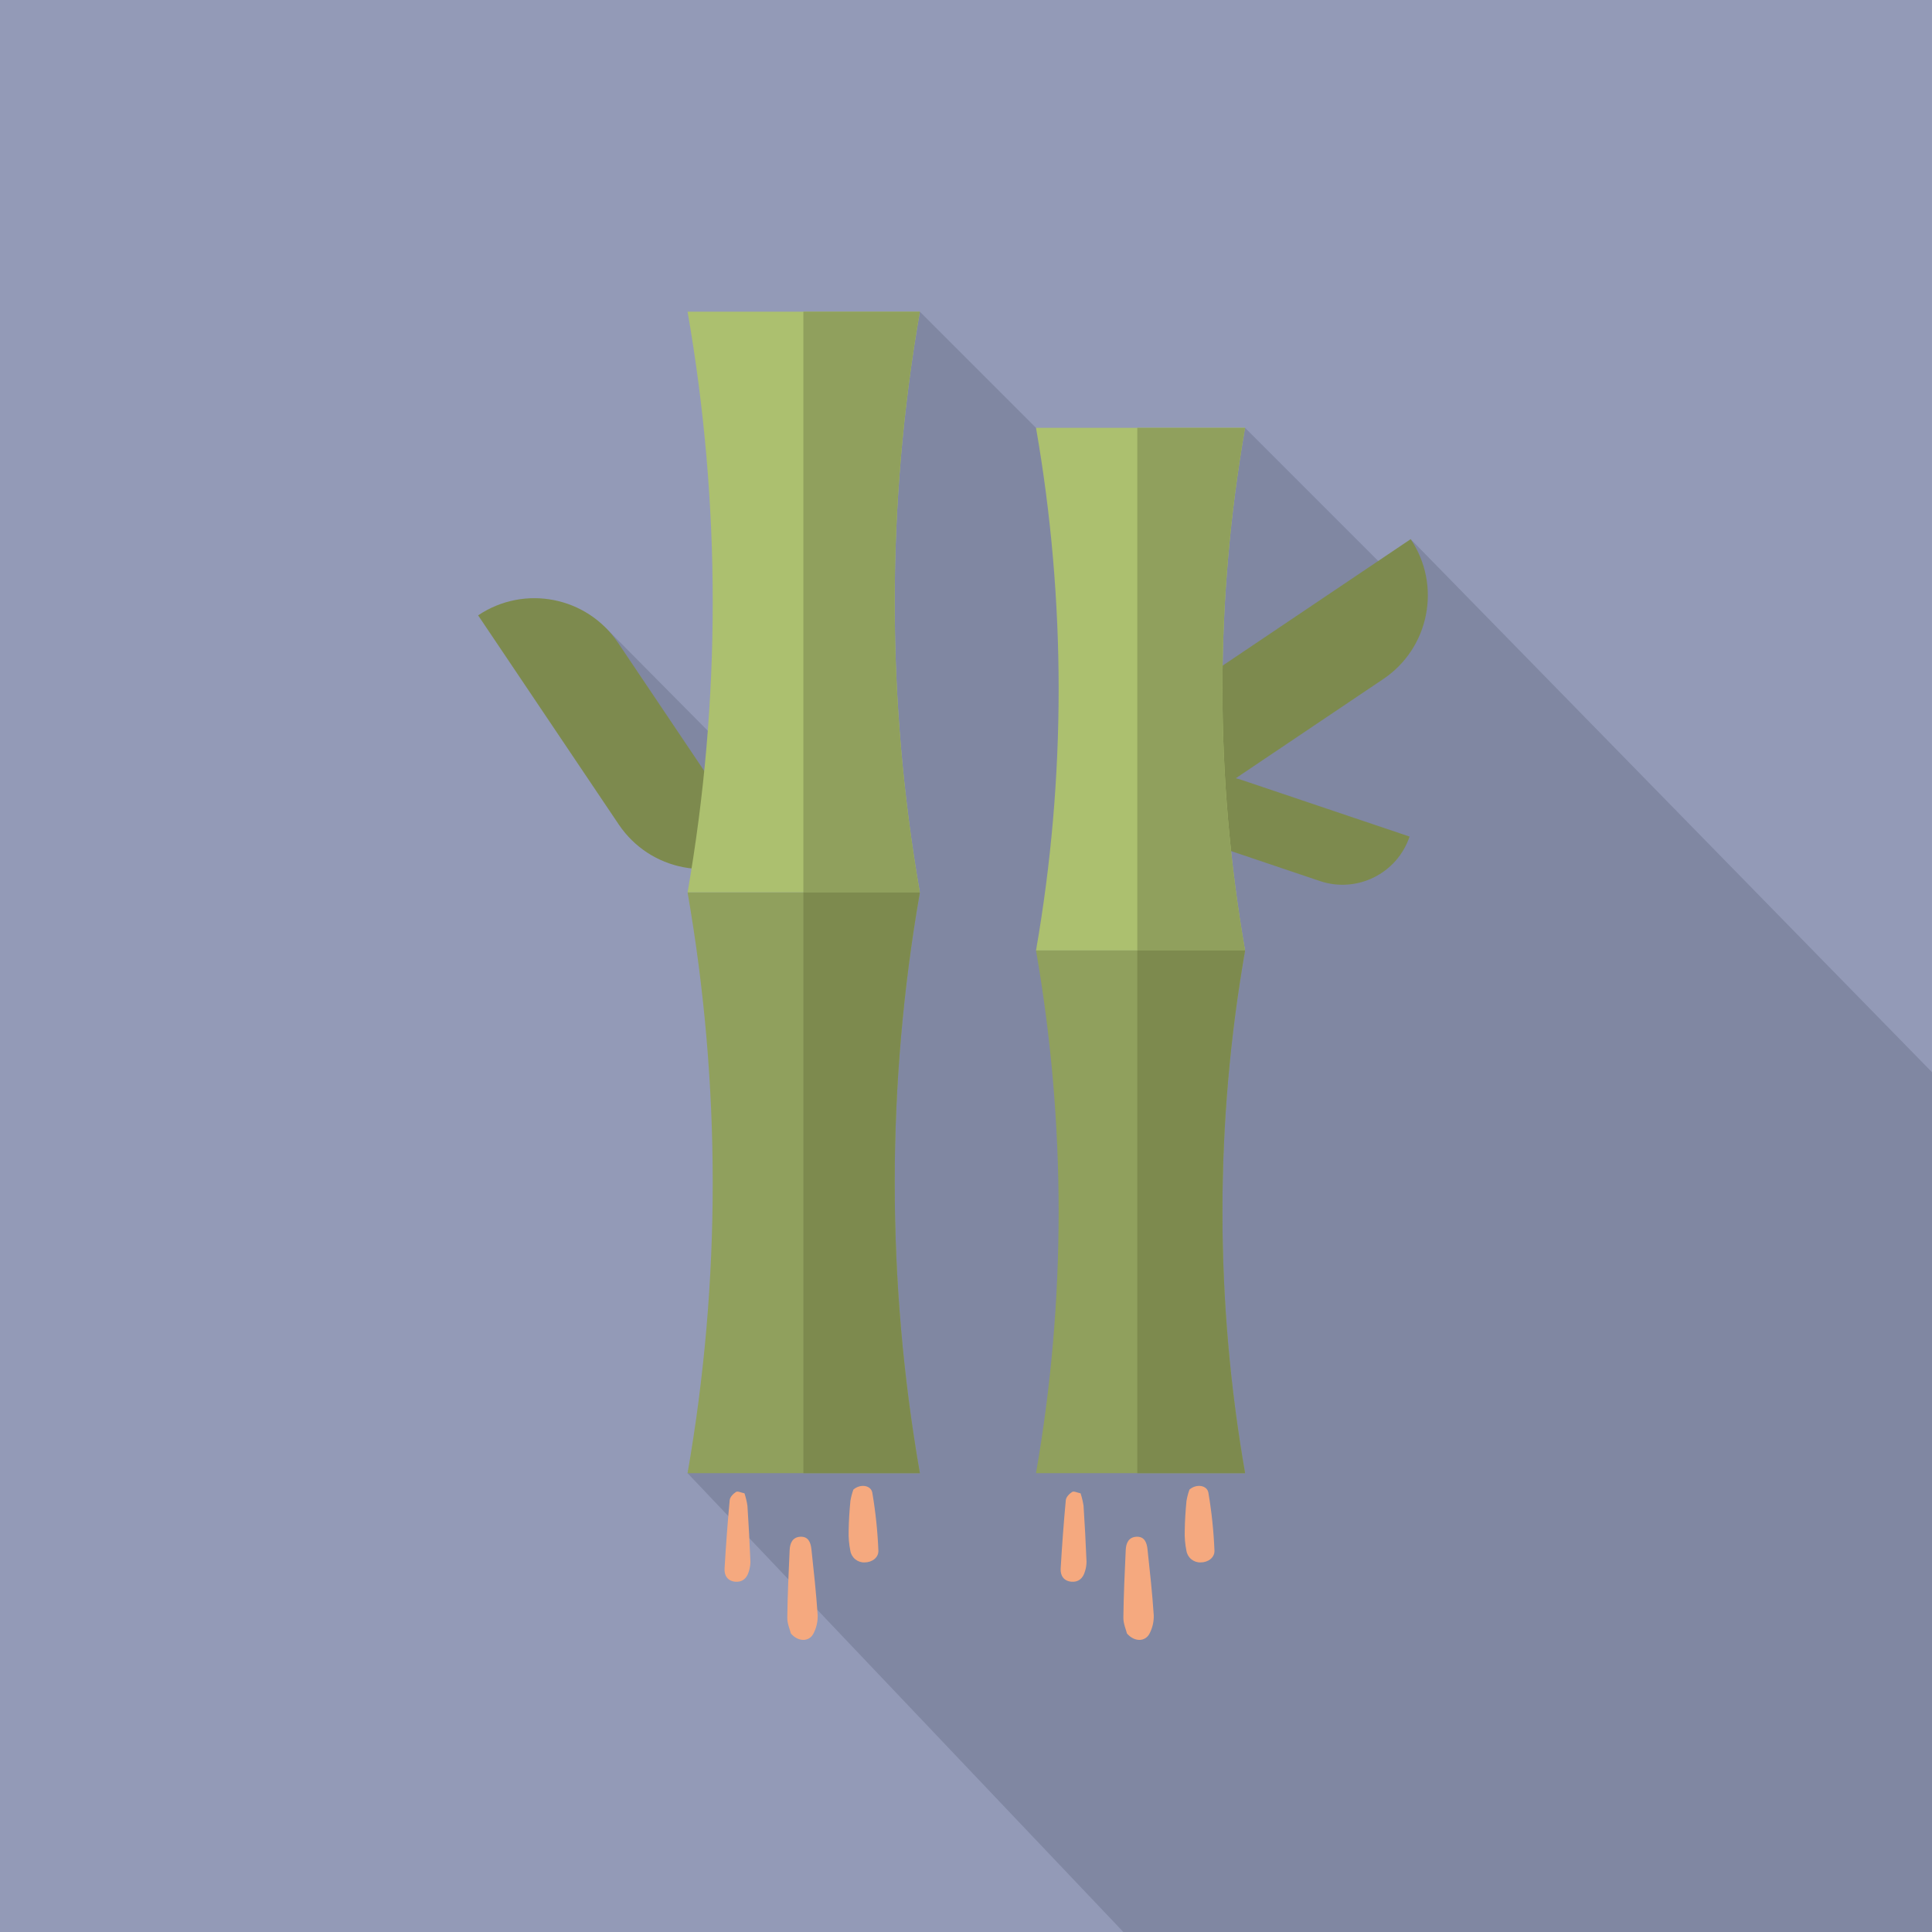
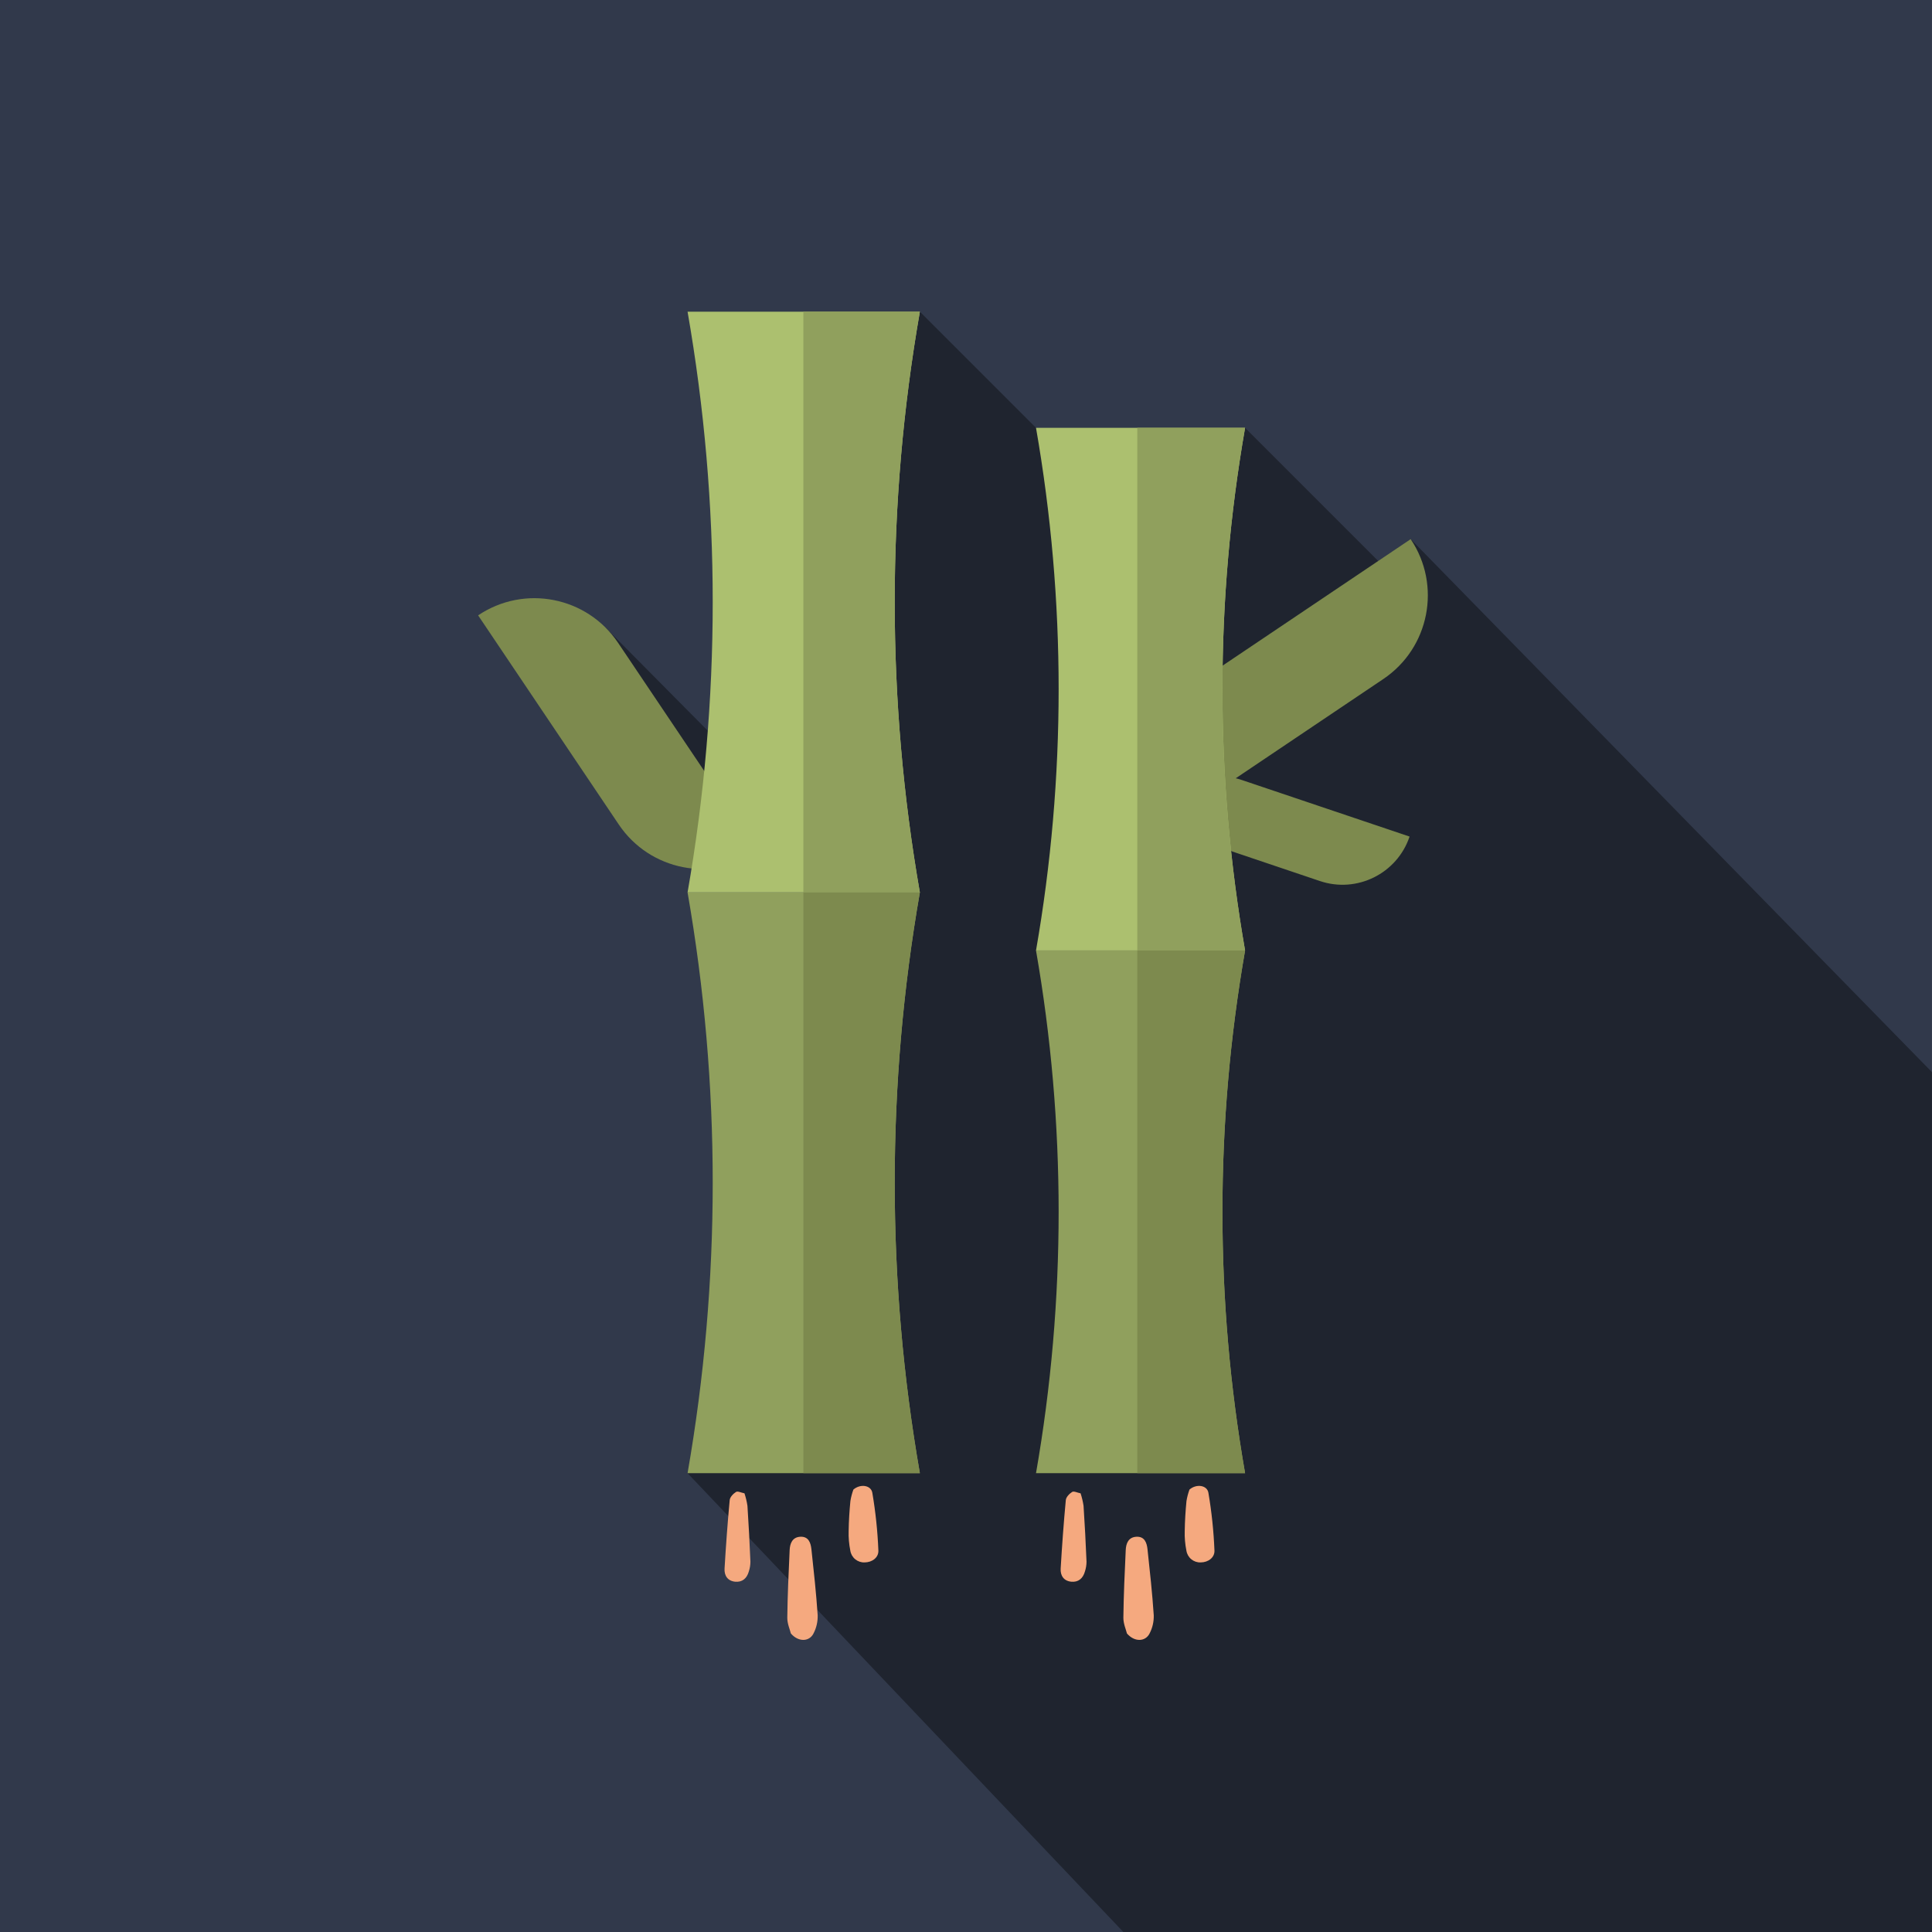
<svg xmlns="http://www.w3.org/2000/svg" width="69.484mm" height="69.484mm" viewBox="0 0 69.484 69.484" version="1.1" id="svg1" xml:space="preserve">
  <defs id="defs1">
    <filter style="color-interpolation-filters:sRGB" id="filter136" x="0" y="0" width="1" height="1">
      <feColorMatrix type="hueRotate" values="346" result="color1" id="feColorMatrix135" />
      <feColorMatrix type="saturate" values="0.443" result="color2" id="feColorMatrix136" />
    </filter>
    <clipPath id="clipPath5820" clipPathUnits="userSpaceOnUse">
      <ellipse id="path5822" style="fill:none;stroke:#000000;stroke-width:0.075;stroke-linecap:square;stroke-linejoin:round" transform="matrix(2.9758,2.8683,-2.6532,2.7526,-52.917,344.51)" cx="225.714" cy="275.219" rx="105.714" ry="114.286" />
    </clipPath>
    <mask maskUnits="userSpaceOnUse" id="mask144">
      <path style="fill:#8087a2;fill-opacity:1;stroke-width:1.95" d="M 182.213,390.406 300.647,508.077 C 415.732,496.054 507.414,391.209 510.667,282.091 L 373.848,142.88 l 2.613,17.008 -46.502,-46.506 -20.396,35.009 L 243.774,82.602 199.558,205.746 160.47,166.317 l 11.409,29.35 51.51,51.281 -17.382,61.261 z" id="path145" />
    </mask>
  </defs>
  <g id="layer1" transform="translate(-72.06832,-57.855)" style="display:none">
    <g id="layer2">
      <circle style="fill:#939ab7;fill-opacity:1;stroke-width:0.265" cx="106.81" cy="92.597" r="34.742" id="circle143" clip-path="none" />
      <circle style="fill:#6d7582;fill-opacity:0.684;stroke-width:1.95" cx="256" cy="256" r="256" id="circle142" transform="matrix(0.1357102,0,0,0.1357102,72.06833,57.85499)" clip-path="none" mask="url(#mask144)" />
    </g>
    <g id="g1" transform="matrix(0.1357102,0,0,0.1357102,72.06833,55.20916)" style="stroke-width:1.95;filter:url(#filter136)">
      <a id="a55" />
      <g id="g4" style="stroke-width:1.95">
        <path style="fill:#599b13;stroke-width:1.95" d="m 201.054,245.253 v 0 c -12.243,8.233 -28.843,4.984 -37.076,-7.259 l -37.271,-55.422 v 0 c 12.243,-8.233 28.843,-4.984 37.076,7.259 z" id="path2" />
        <path style="fill:#599b13;stroke-width:1.95" d="m 311.167,236.723 v 0 c -8.233,-12.243 -4.984,-28.843 7.259,-37.076 l 55.42,-37.271 v 0 c 8.233,12.243 4.984,28.843 -7.259,37.076 z" id="path3" />
        <path style="fill:#599b13;stroke-width:1.95" d="m 305.335,237.992 v 0 c 3.312,-9.818 13.955,-15.095 23.773,-11.783 l 44.446,14.988 v 0 c -3.312,9.818 -13.955,15.095 -23.773,11.783 z" id="path4" />
      </g>
      <path style="fill:#79d720;stroke-width:1.95" d="m 243.774,256 c -20.52,0 -41.041,0 -61.561,0 8.887,-50.916 8.887,-102.986 0,-153.902 20.52,0 41.041,0 61.561,0 -8.887,50.916 -8.887,102.986 0,153.902 z" id="path5" />
      <g id="g7" style="stroke-width:1.95">
        <path style="fill:#66b31b;stroke-width:1.95" d="m 243.774,102.098 c -10.29,0 -20.58,0 -30.87,0 V 256 c 10.29,0 20.58,0 30.87,0 -8.887,-50.916 -8.887,-102.986 0,-153.902 z" id="path6" />
        <path style="fill:#66b31b;stroke-width:1.95" d="m 243.774,409.902 c -20.52,0 -41.041,0 -61.561,0 8.887,-50.916 8.887,-102.986 0,-153.902 20.52,0 41.041,0 61.561,0 -8.887,50.916 -8.887,102.986 0,153.902 z" id="path7" />
      </g>
      <path style="fill:#599b13;stroke-width:1.95" d="m 243.774,256 c -10.29,0 -20.58,0 -30.87,0 v 153.902 c 10.29,0 20.58,0 30.87,0 -8.887,-50.916 -8.887,-102.986 0,-153.902 z" id="path8" />
      <path style="fill:#79d720;stroke-width:1.95" d="m 329.959,271.389 c -18.468,0 -36.936,0 -55.405,0 7.997,-45.823 7.997,-92.688 0,-138.511 18.468,0 36.936,0 55.405,0 -7.999,45.826 -7.999,92.688 0,138.511 z" id="path9" />
      <g id="g11" style="stroke-width:1.95">
        <path style="fill:#66b31b;stroke-width:1.95" d="m 329.959,132.879 c -9.521,0 -19.041,0 -28.562,0 V 271.39 c 9.521,0 19.041,0 28.562,0 -7.999,-45.824 -7.999,-92.686 0,-138.511 z" id="path10" />
        <path style="fill:#66b31b;stroke-width:1.95" d="m 329.959,409.902 c -18.468,0 -36.936,0 -55.405,0 7.997,-45.823 7.997,-92.688 0,-138.511 18.468,0 36.936,0 55.405,0 -7.999,45.823 -7.999,92.686 0,138.511 z" id="path11" />
      </g>
      <path style="fill:#599b13;stroke-width:1.95" d="m 329.959,271.389 c -9.521,0 -19.041,0 -28.562,0 V 409.9 c 9.521,0 19.041,0 28.562,0 -7.999,-45.823 -7.999,-92.686 0,-138.511 z" id="path12" />
      <g id="g12" style="stroke-width:1.95">
</g>
      <g id="g13" style="stroke-width:1.95">
</g>
      <g id="g14" style="stroke-width:1.95">
</g>
      <g id="g15" style="stroke-width:1.95">
</g>
      <g id="g16" style="stroke-width:1.95">
</g>
      <g id="g17" style="stroke-width:1.95">
</g>
      <g id="g18" style="stroke-width:1.95">
</g>
      <g id="g19" style="stroke-width:1.95">
</g>
      <g id="g20" style="stroke-width:1.95">
</g>
      <g id="g21" style="stroke-width:1.95">
</g>
      <g id="g22" style="stroke-width:1.95">
</g>
      <g id="g23" style="stroke-width:1.95">
</g>
      <g id="g24" style="stroke-width:1.95">
</g>
      <g id="g25" style="stroke-width:1.95">
</g>
      <g id="g26" style="stroke-width:1.95">
</g>
    </g>
    <g id="g141" style="fill:#f5a97f;fill-opacity:1" transform="translate(0,-2.645833)">
      <path d="m 100.512,119.25 c -0.033,-0.138 -0.131,-0.354 -0.129,-0.57 0.01,-0.811 0.047,-1.622 0.085,-2.433 0.011,-0.238 0.097,-0.461 0.381,-0.477 0.299,-0.017 0.377,0.218 0.402,0.449 0.086,0.791 0.172,1.583 0.225,2.377 0.006,0.225 -0.045,0.448 -0.148,0.648 -0.148,0.302 -0.539,0.324 -0.816,0.005 z" fill="#000000" id="path2-5" style="fill:#f5a97f;fill-opacity:1;stroke:none;stroke-width:0.138;stroke-opacity:1" />
      <path d="m 102.759,114.074 c 0.252,-0.218 0.634,-0.16 0.682,0.112 0.117,0.688 0.19,1.382 0.218,2.079 0.011,0.251 -0.221,0.426 -0.496,0.428 -0.122,0.005 -0.242,-0.036 -0.337,-0.114 -0.095,-0.078 -0.157,-0.188 -0.176,-0.309 -0.047,-0.234 -0.068,-0.472 -0.06,-0.71 0.005,-0.36 0.028,-0.72 0.063,-1.078 0.023,-0.139 0.059,-0.275 0.107,-0.408 z" fill="#000000" id="path3-3" style="fill:#f5a97f;fill-opacity:1;stroke:none;stroke-width:0.138;stroke-opacity:1" />
      <path d="m 98.843,114.207 c 0.048,0.147 0.084,0.297 0.107,0.45 0.044,0.67 0.08,1.341 0.107,2.012 -0.001,0.12 -0.021,0.238 -0.058,0.352 -0.07,0.244 -0.232,0.392 -0.494,0.365 -0.27,-0.028 -0.393,-0.222 -0.378,-0.473 0.049,-0.822 0.108,-1.643 0.185,-2.462 0.01,-0.107 0.127,-0.23 0.228,-0.293 0.06,-0.038 0.185,0.027 0.303,0.05 z" fill="#000000" id="path4-5" style="fill:#f5a97f;fill-opacity:1;stroke:none;stroke-width:0.138;stroke-opacity:1" />
      <path d="m 112.599,119.25 c -0.033,-0.138 -0.131,-0.354 -0.129,-0.57 0.01,-0.811 0.047,-1.622 0.085,-2.433 0.011,-0.238 0.097,-0.461 0.381,-0.477 0.299,-0.017 0.377,0.218 0.402,0.449 0.086,0.791 0.172,1.583 0.225,2.377 0.006,0.225 -0.045,0.448 -0.148,0.648 -0.148,0.302 -0.539,0.324 -0.816,0.005 z" fill="#000000" id="path139" style="fill:#f5a97f;fill-opacity:1;stroke:none;stroke-width:0.138;stroke-opacity:1" />
      <path d="m 114.846,114.074 c 0.252,-0.218 0.634,-0.16 0.682,0.112 0.117,0.688 0.19,1.382 0.218,2.079 0.011,0.251 -0.221,0.426 -0.496,0.428 -0.122,0.005 -0.242,-0.036 -0.337,-0.114 -0.095,-0.078 -0.157,-0.188 -0.176,-0.309 -0.047,-0.234 -0.068,-0.472 -0.06,-0.71 0.005,-0.36 0.028,-0.72 0.063,-1.078 0.023,-0.139 0.059,-0.275 0.107,-0.408 z" fill="#000000" id="path140" style="fill:#f5a97f;fill-opacity:1;stroke:none;stroke-width:0.138;stroke-opacity:1" />
      <path d="m 110.931,114.207 c 0.048,0.147 0.084,0.297 0.107,0.45 0.044,0.67 0.08,1.341 0.107,2.012 -0.001,0.12 -0.021,0.238 -0.058,0.352 -0.07,0.244 -0.232,0.392 -0.494,0.365 -0.27,-0.028 -0.393,-0.222 -0.378,-0.473 0.049,-0.822 0.108,-1.643 0.185,-2.462 0.01,-0.107 0.127,-0.23 0.228,-0.293 0.06,-0.038 0.185,0.027 0.303,0.05 z" fill="#000000" id="path141" style="fill:#f5a97f;fill-opacity:1;stroke:none;stroke-width:0.138;stroke-opacity:1" />
    </g>
  </g>
  <g id="g55" transform="translate(-72.06832,-57.855)">
    <g id="g2">
-       <rect style="font-variation-settings:'wght' 585;fill:#939ab7;stroke-width:0.5;fill-opacity:1" id="rect55" width="69.484" height="69.484" x="72.068" y="57.855" />
-       <path style="fill:#8087a2;fill-opacity:1;stroke-width:0.265" d="m 96.796,110.837 15.674,16.502 29.082,0 0,-30.923 -18.749,-19.171 0.355,2.308 -6.311,-6.311 -2.768,4.751 -8.928,-8.928 -6.001,16.712 -5.305,-5.351 1.548,3.983 6.99,6.959 -2.359,8.314 z" id="path55" />
+       <rect style="font-variation-settings:'wght' 585;fill:#31394b;stroke-width:0.5;fill-opacity:1" id="rect55" width="69.484" height="69.484" x="72.068" y="57.855" clip-path="none" />
+       <path style="fill:#000000;fill-opacity:0.378;stroke-width:0.265" d="m 96.796,110.837 15.674,16.502 29.082,0 0,-30.923 -18.749,-19.171 0.355,2.308 -6.311,-6.311 -2.768,4.751 -8.928,-8.928 -6.001,16.712 -5.305,-5.351 1.548,3.983 6.99,6.959 -2.359,8.314 z" id="path55" clip-path="none" />
    </g>
    <g id="g49" transform="matrix(0.1357102,0,0,0.1357102,72.06833,55.20916)" style="stroke-width:1.95;filter:url(#filter136)">
      <a id="a2" />
      <g id="g27" style="stroke-width:1.95">
        <path style="fill:#599b13;stroke-width:1.95" d="m 201.054,245.253 v 0 c -12.243,8.233 -28.843,4.984 -37.076,-7.259 l -37.271,-55.422 v 0 c 12.243,-8.233 28.843,-4.984 37.076,7.259 z" id="path13" />
        <path style="fill:#599b13;stroke-width:1.95" d="m 311.167,236.723 v 0 c -8.233,-12.243 -4.984,-28.843 7.259,-37.076 l 55.42,-37.271 v 0 c 8.233,12.243 4.984,28.843 -7.259,37.076 z" id="path14" />
        <path style="fill:#599b13;stroke-width:1.95" d="m 305.335,237.992 v 0 c 3.312,-9.818 13.955,-15.095 23.773,-11.783 l 44.446,14.988 v 0 c -3.312,9.818 -13.955,15.095 -23.773,11.783 z" id="path15" />
      </g>
      <path style="fill:#79d720;stroke-width:1.95" d="m 243.774,256 c -20.52,0 -41.041,0 -61.561,0 8.887,-50.916 8.887,-102.986 0,-153.902 20.52,0 41.041,0 61.561,0 -8.887,50.916 -8.887,102.986 0,153.902 z" id="path27" />
      <g id="g29" style="stroke-width:1.95">
        <path style="fill:#66b31b;stroke-width:1.95" d="m 243.774,102.098 c -10.29,0 -20.58,0 -30.87,0 V 256 c 10.29,0 20.58,0 30.87,0 -8.887,-50.916 -8.887,-102.986 0,-153.902 z" id="path28" />
        <path style="fill:#66b31b;stroke-width:1.95" d="m 243.774,409.902 c -20.52,0 -41.041,0 -61.561,0 8.887,-50.916 8.887,-102.986 0,-153.902 20.52,0 41.041,0 61.561,0 -8.887,50.916 -8.887,102.986 0,153.902 z" id="path29" />
      </g>
      <path style="fill:#599b13;stroke-width:1.95" d="m 243.774,256 c -10.29,0 -20.58,0 -30.87,0 v 153.902 c 10.29,0 20.58,0 30.87,0 -8.887,-50.916 -8.887,-102.986 0,-153.902 z" id="path30" />
      <path style="fill:#79d720;stroke-width:1.95" d="m 329.959,271.389 c -18.468,0 -36.936,0 -55.405,0 7.997,-45.823 7.997,-92.688 0,-138.511 18.468,0 36.936,0 55.405,0 -7.999,45.826 -7.999,92.688 0,138.511 z" id="path31" />
      <g id="g33" style="stroke-width:1.95">
        <path style="fill:#66b31b;stroke-width:1.95" d="m 329.959,132.879 c -9.521,0 -19.041,0 -28.562,0 V 271.39 c 9.521,0 19.041,0 28.562,0 -7.999,-45.824 -7.999,-92.686 0,-138.511 z" id="path32" />
        <path style="fill:#66b31b;stroke-width:1.95" d="m 329.959,409.902 c -18.468,0 -36.936,0 -55.405,0 7.997,-45.823 7.997,-92.688 0,-138.511 18.468,0 36.936,0 55.405,0 -7.999,45.823 -7.999,92.686 0,138.511 z" id="path33" />
      </g>
      <path style="fill:#599b13;stroke-width:1.95" d="m 329.959,271.389 c -9.521,0 -19.041,0 -28.562,0 V 409.9 c 9.521,0 19.041,0 28.562,0 -7.999,-45.823 -7.999,-92.686 0,-138.511 z" id="path34" />
      <g id="g34" style="stroke-width:1.95">
</g>
      <g id="g35" style="stroke-width:1.95">
</g>
      <g id="g36" style="stroke-width:1.95">
</g>
      <g id="g37" style="stroke-width:1.95">
</g>
      <g id="g38" style="stroke-width:1.95">
</g>
      <g id="g39" style="stroke-width:1.95">
</g>
      <g id="g40" style="stroke-width:1.95">
</g>
      <g id="g41" style="stroke-width:1.95">
</g>
      <g id="g42" style="stroke-width:1.95">
</g>
      <g id="g43" style="stroke-width:1.95">
</g>
      <g id="g44" style="stroke-width:1.95">
</g>
      <g id="g45" style="stroke-width:1.95">
</g>
      <g id="g46" style="stroke-width:1.95">
</g>
      <g id="g47" style="stroke-width:1.95">
</g>
      <g id="g48" style="stroke-width:1.95">
</g>
    </g>
    <g id="g54" style="fill:#f5a97f;fill-opacity:1" transform="translate(0,-2.645833)">
      <path d="m 100.512,119.25 c -0.033,-0.138 -0.131,-0.354 -0.129,-0.57 0.01,-0.811 0.047,-1.622 0.085,-2.433 0.011,-0.238 0.097,-0.461 0.381,-0.477 0.299,-0.017 0.377,0.218 0.402,0.449 0.086,0.791 0.172,1.583 0.225,2.377 0.006,0.225 -0.045,0.448 -0.148,0.648 -0.148,0.302 -0.539,0.324 -0.816,0.005 z" fill="#000000" id="path49" style="fill:#f5a97f;fill-opacity:1;stroke:none;stroke-width:0.138;stroke-opacity:1" />
      <path d="m 102.759,114.074 c 0.252,-0.218 0.634,-0.16 0.682,0.112 0.117,0.688 0.19,1.382 0.218,2.079 0.011,0.251 -0.221,0.426 -0.496,0.428 -0.122,0.005 -0.242,-0.036 -0.337,-0.114 -0.095,-0.078 -0.157,-0.188 -0.176,-0.309 -0.047,-0.234 -0.068,-0.472 -0.06,-0.71 0.005,-0.36 0.028,-0.72 0.063,-1.078 0.023,-0.139 0.059,-0.275 0.107,-0.408 z" fill="#000000" id="path50" style="fill:#f5a97f;fill-opacity:1;stroke:none;stroke-width:0.138;stroke-opacity:1" />
      <path d="m 98.843,114.207 c 0.048,0.147 0.084,0.297 0.107,0.45 0.044,0.67 0.08,1.341 0.107,2.012 -0.001,0.12 -0.021,0.238 -0.058,0.352 -0.07,0.244 -0.232,0.392 -0.494,0.365 -0.27,-0.028 -0.393,-0.222 -0.378,-0.473 0.049,-0.822 0.108,-1.643 0.185,-2.462 0.01,-0.107 0.127,-0.23 0.228,-0.293 0.06,-0.038 0.185,0.027 0.303,0.05 z" fill="#000000" id="path51" style="fill:#f5a97f;fill-opacity:1;stroke:none;stroke-width:0.138;stroke-opacity:1" />
      <path d="m 112.599,119.25 c -0.033,-0.138 -0.131,-0.354 -0.129,-0.57 0.01,-0.811 0.047,-1.622 0.085,-2.433 0.011,-0.238 0.097,-0.461 0.381,-0.477 0.299,-0.017 0.377,0.218 0.402,0.449 0.086,0.791 0.172,1.583 0.225,2.377 0.006,0.225 -0.045,0.448 -0.148,0.648 -0.148,0.302 -0.539,0.324 -0.816,0.005 z" fill="#000000" id="path52" style="fill:#f5a97f;fill-opacity:1;stroke:none;stroke-width:0.138;stroke-opacity:1" />
      <path d="m 114.846,114.074 c 0.252,-0.218 0.634,-0.16 0.682,0.112 0.117,0.688 0.19,1.382 0.218,2.079 0.011,0.251 -0.221,0.426 -0.496,0.428 -0.122,0.005 -0.242,-0.036 -0.337,-0.114 -0.095,-0.078 -0.157,-0.188 -0.176,-0.309 -0.047,-0.234 -0.068,-0.472 -0.06,-0.71 0.005,-0.36 0.028,-0.72 0.063,-1.078 0.023,-0.139 0.059,-0.275 0.107,-0.408 z" fill="#000000" id="path53" style="fill:#f5a97f;fill-opacity:1;stroke:none;stroke-width:0.138;stroke-opacity:1" />
      <path d="m 110.931,114.207 c 0.048,0.147 0.084,0.297 0.107,0.45 0.044,0.67 0.08,1.341 0.107,2.012 -0.001,0.12 -0.021,0.238 -0.058,0.352 -0.07,0.244 -0.232,0.392 -0.494,0.365 -0.27,-0.028 -0.393,-0.222 -0.378,-0.473 0.049,-0.822 0.108,-1.643 0.185,-2.462 0.01,-0.107 0.127,-0.23 0.228,-0.293 0.06,-0.038 0.185,0.027 0.303,0.05 z" fill="#000000" id="path54" style="fill:#f5a97f;fill-opacity:1;stroke:none;stroke-width:0.138;stroke-opacity:1" />
    </g>
  </g>
</svg>
